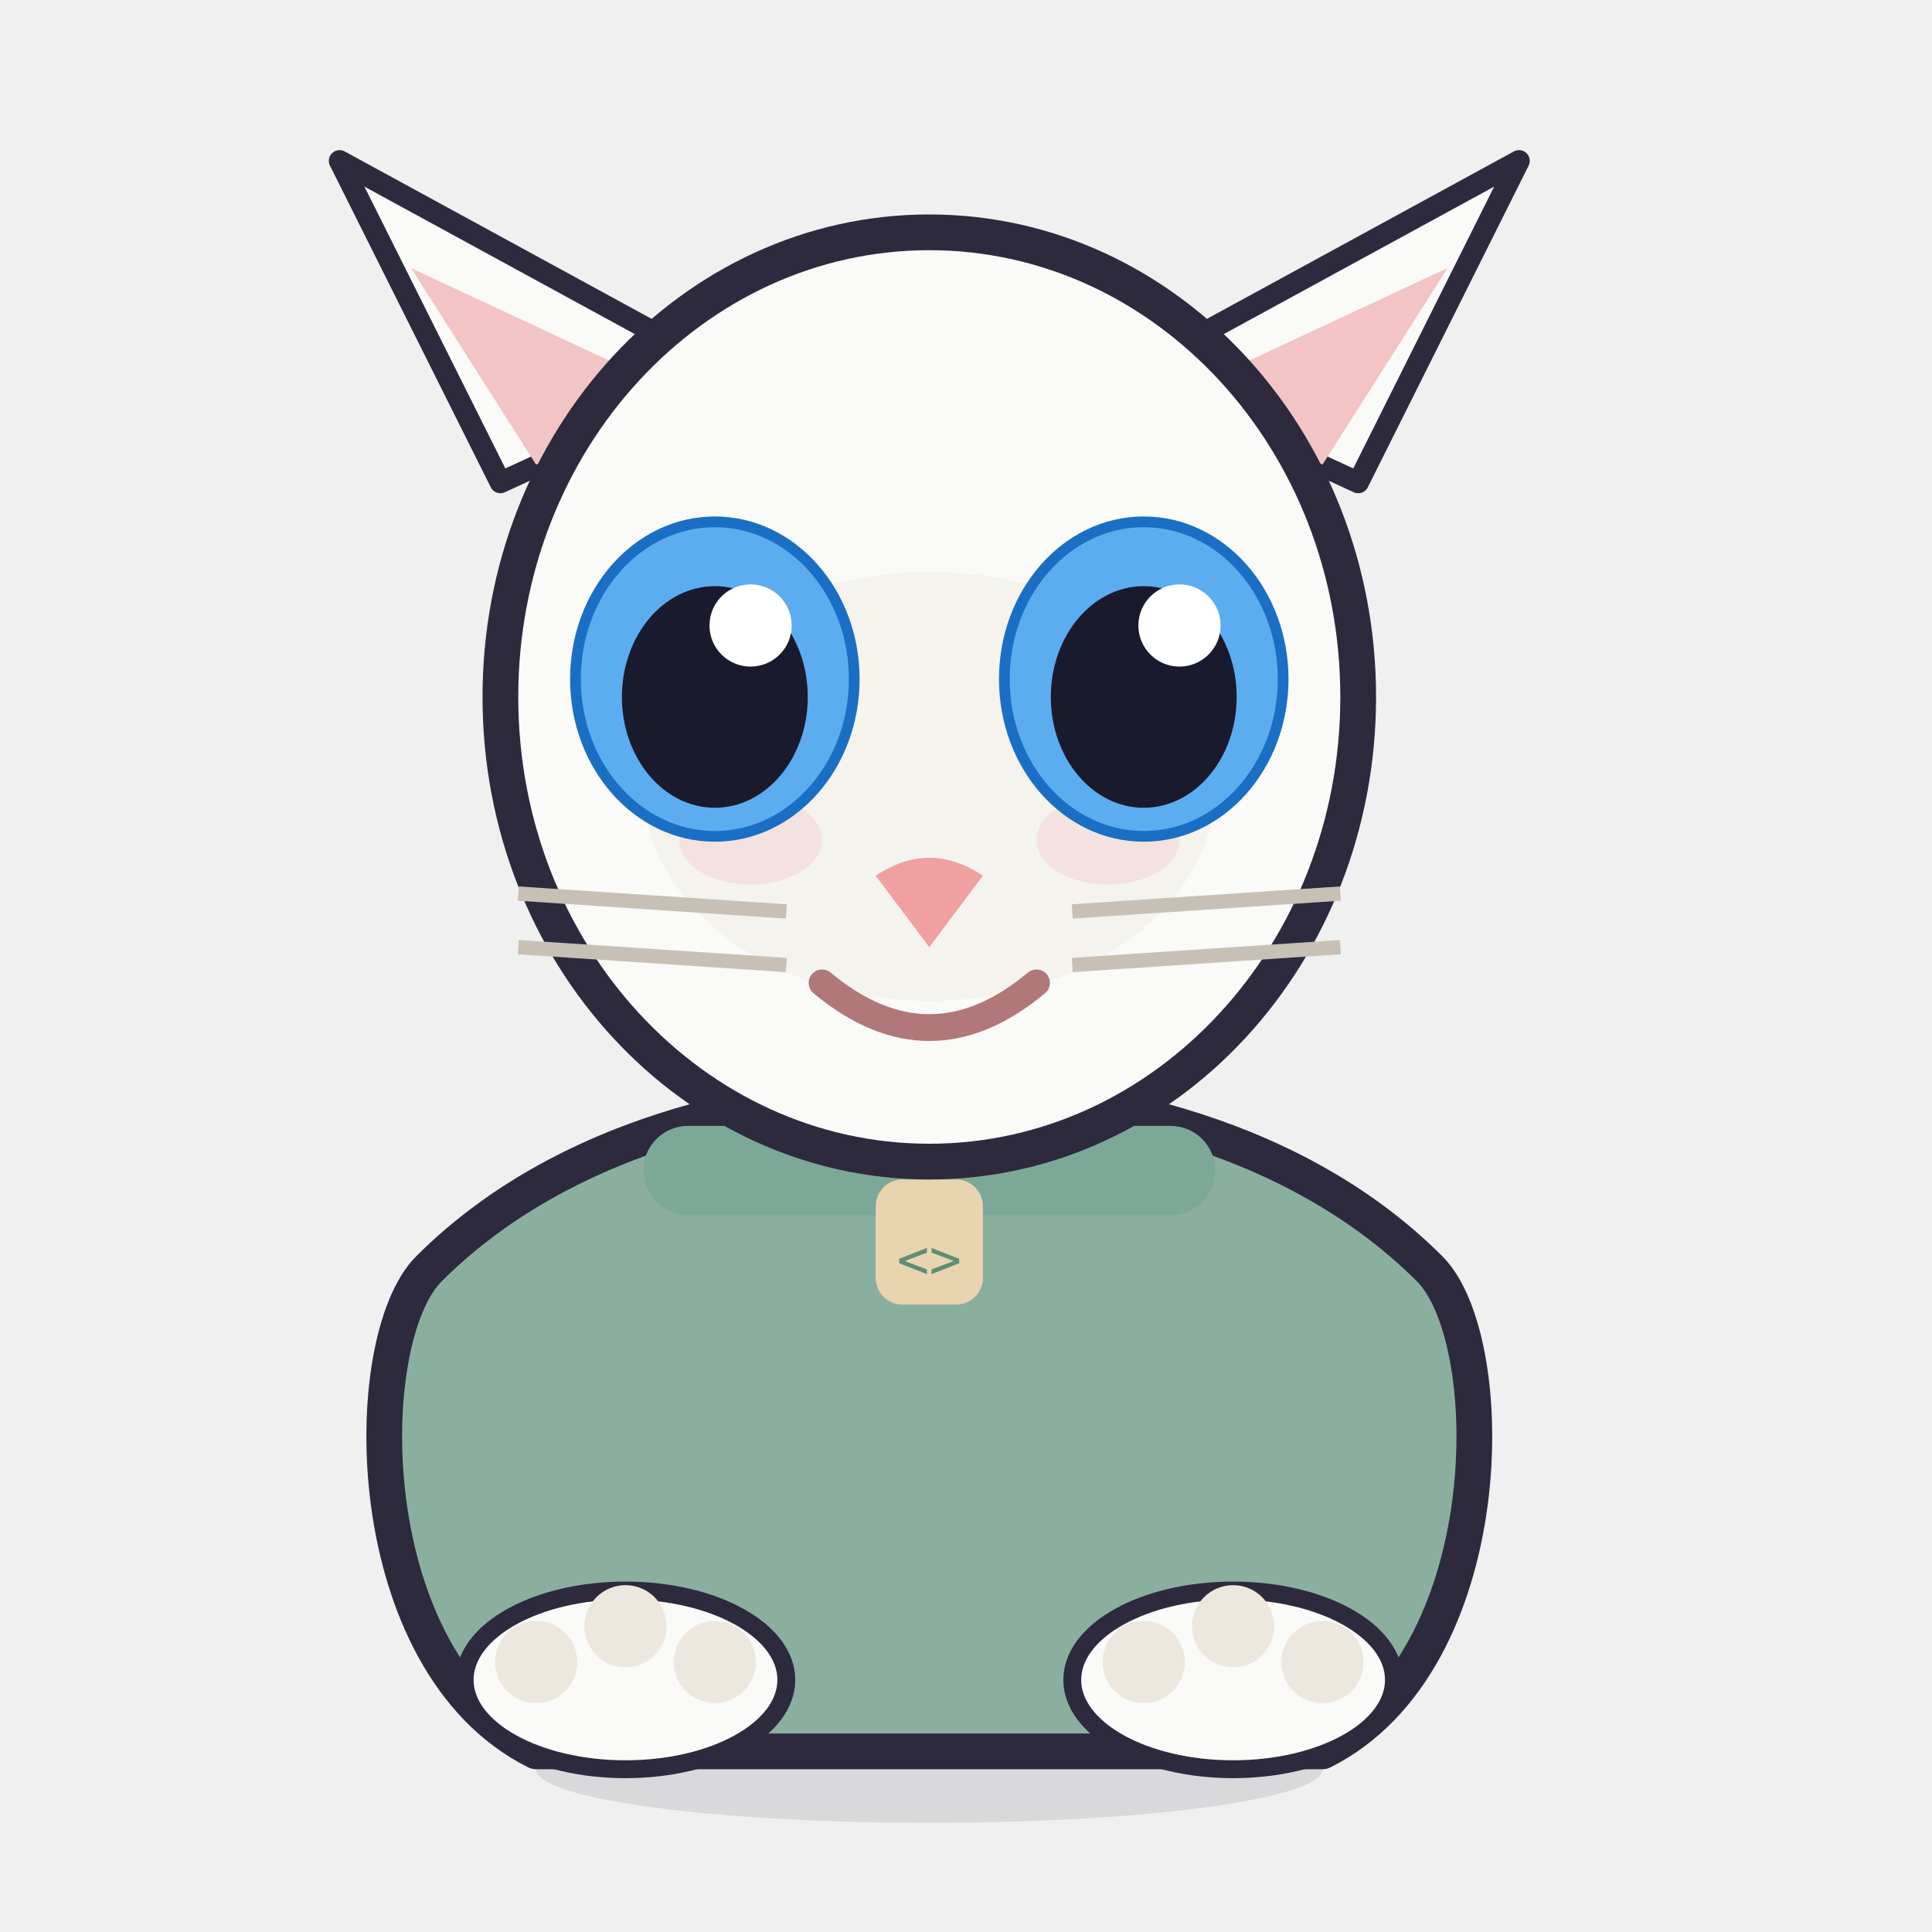
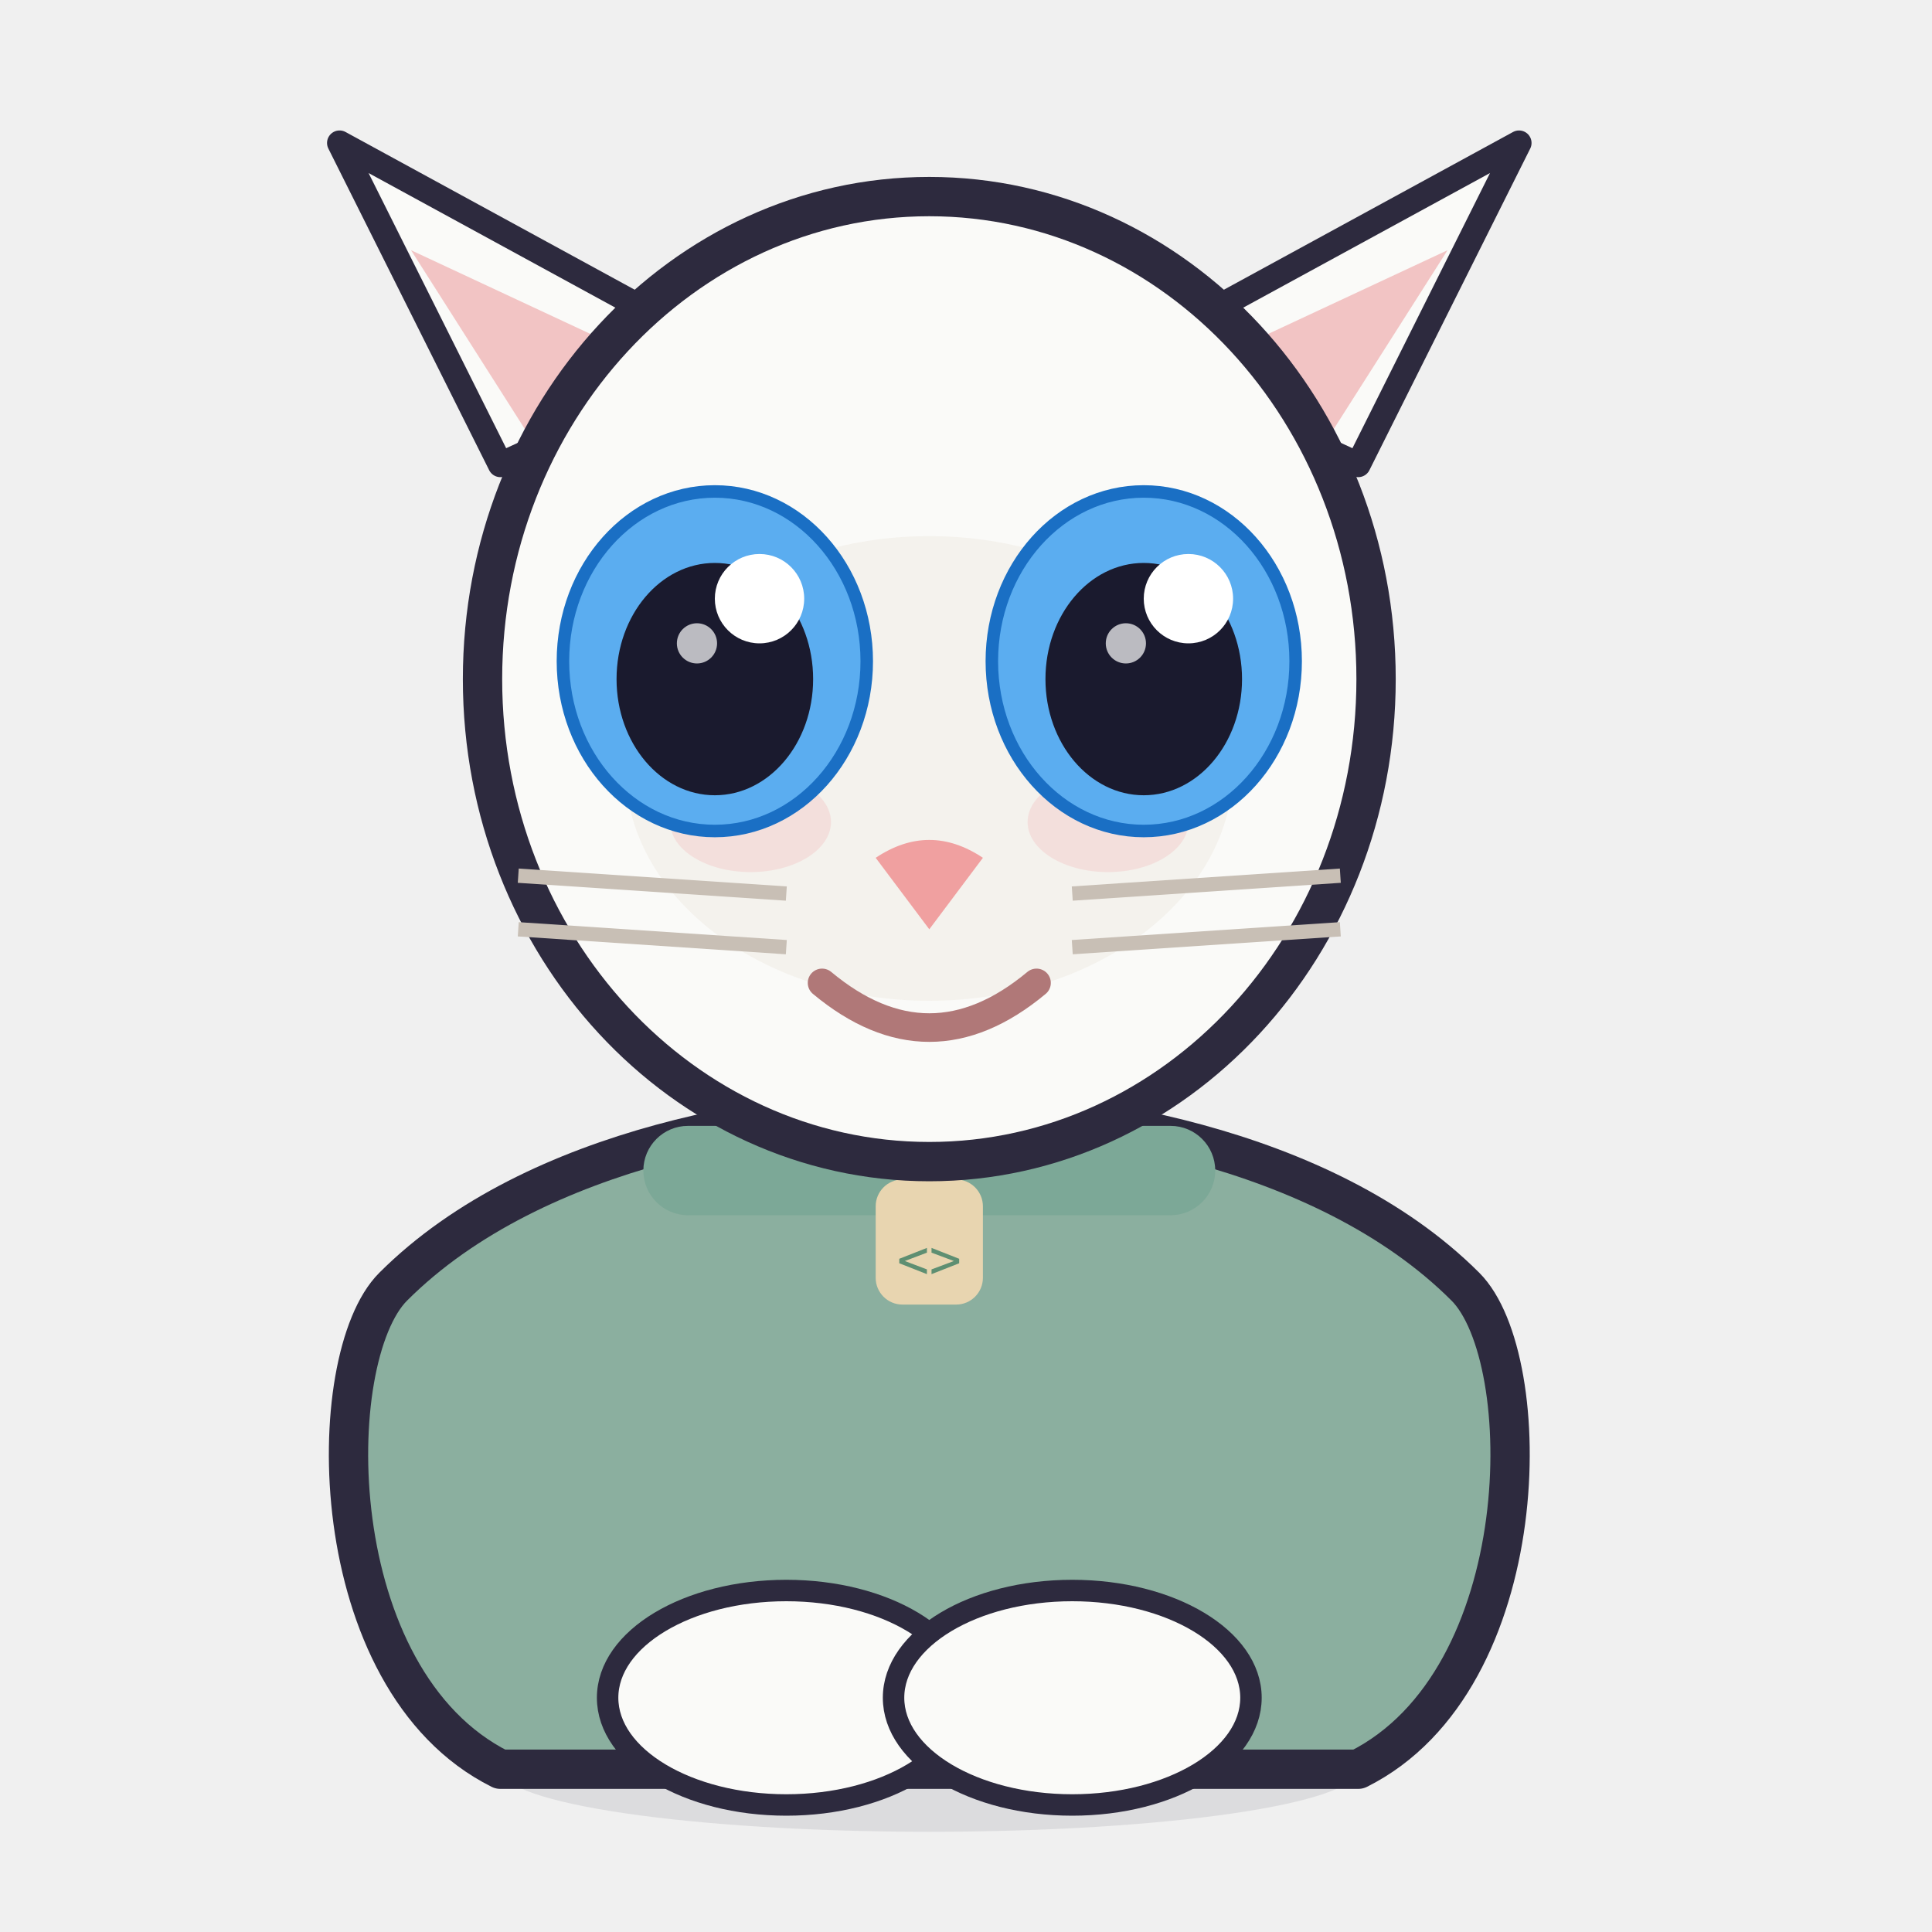
<svg xmlns="http://www.w3.org/2000/svg" viewBox="0 0 200 200" width="200" height="200" role="img" aria-label="Junior Casey style anchor">
  <g transform="scale(1.85) translate(2, 2)">
-     <ellipse cx="50" cy="97" rx="22" ry="3" fill="#2D2A3E" opacity="0.12" />
-     <path d="M22,69 C18,73 18,91 28,96 L72,96 C82,91 82,73 78,69 C70,61 58,59 50,59 C42,59 30,61 22,69 Z" fill="#8BAF9F" stroke="#2D2A3E" stroke-width="2" stroke-linejoin="round" />
-     <rect x="34" y="61" width="32" height="5" rx="2.5" fill="#7CA897" />
-     <rect x="47" y="64" width="6" height="7" rx="1.5" fill="#E8D5B0" />
-     <text x="50" y="69.5" text-anchor="middle" font-family="monospace" font-size="3" fill="#5E8F72">&lt;&gt;</text>
-     <ellipse cx="33" cy="92" rx="9" ry="5" fill="#FAFAF8" stroke="#2D2A3E" stroke-width="1" />
-     <circle cx="28" cy="91" r="2.3" fill="#EDE8DF" />
-     <circle cx="33" cy="89" r="2.3" fill="#EDE8DF" />
-     <circle cx="38" cy="91" r="2.3" fill="#EDE8DF" />
-     <ellipse cx="67" cy="92" rx="9" ry="5" fill="#FAFAF8" stroke="#2D2A3E" stroke-width="1" />
-     <circle cx="62" cy="91" r="2.3" fill="#EDE8DF" />
-     <circle cx="67" cy="89" r="2.3" fill="#EDE8DF" />
-     <circle cx="72" cy="91" r="2.3" fill="#EDE8DF" />
+     <ellipse cx="50" cy="97" rx="24" ry="3.5" fill="#2D2A3E" opacity="0.1" />
    <g>
-       <path d="M26,25 L17,7 L39,19 Z" fill="#FAFAF8" stroke="#2D2A3E" stroke-width="1.2" stroke-linejoin="round" />
-       <path d="M28,24 L21,13 L36,20 Z" fill="#F2C4C4" />
-       <path d="M74,25 L83,7 L61,19 Z" fill="#FAFAF8" stroke="#2D2A3E" stroke-width="1.2" stroke-linejoin="round" />
-       <path d="M72,24 L79,13 L64,20 Z" fill="#F2C4C4" />
-       <ellipse cx="50" cy="37" rx="24" ry="26" fill="#FAFAF8" stroke="#2D2A3E" stroke-width="2" stroke-linejoin="round" />
-       <ellipse cx="50" cy="42" rx="16" ry="12" fill="#EDE8DF" opacity="0.4" />
-       <ellipse cx="40" cy="45" rx="4" ry="2.5" fill="#F2C4C4" opacity="0.35" />
-       <ellipse cx="60" cy="45" rx="4" ry="2.5" fill="#F2C4C4" opacity="0.35" />
-       <ellipse cx="38" cy="36" rx="7.8" ry="8.8" fill="#5BADF0" stroke="#1A6FC4" stroke-width="0.6" />
-       <ellipse cx="38" cy="37" rx="5.2" ry="6.2" fill="#1A1A2E" />
-       <circle cx="40" cy="33" r="2.3" fill="#FFFFFF" />
-       <ellipse cx="62" cy="36" rx="7.8" ry="8.8" fill="#5BADF0" stroke="#1A6FC4" stroke-width="0.6" />
-       <ellipse cx="62" cy="37" rx="5.2" ry="6.2" fill="#1A1A2E" />
-       <circle cx="64" cy="33" r="2.3" fill="#FFFFFF" />
-       <path d="M47,47 L50 51 L53,47 Q50,45 47,47 Z" fill="#F0A0A0" />
-       <path d="M44,53 Q50,58 56,53" stroke="#B07878" stroke-width="1.5" fill="none" stroke-linecap="round" />
-       <line x1="27" y1="48" x2="42" y2="49" stroke="#C8BFB5" stroke-width="0.8" />
-       <line x1="27" y1="51" x2="42" y2="52" stroke="#C8BFB5" stroke-width="0.8" />
-       <line x1="58" y1="49" x2="73" y2="48" stroke="#C8BFB5" stroke-width="0.8" />
-       <line x1="58" y1="52" x2="73" y2="51" stroke="#C8BFB5" stroke-width="0.8" />
+       <path d="M20,70 C16,74 16,92 26,97 L74,97 C84,92 84,74 80,70 C72,62 58,60 50,60 C42,60 28,62 20,70 Z" fill="#8BAF9F" stroke="#2D2A3E" stroke-width="2.2" stroke-linejoin="round" />
+       <rect x="34" y="61" width="32" height="5" rx="2.5" fill="#7CA897" />
+       <rect x="47" y="64" width="6" height="7" rx="1.5" fill="#E8D5B0" />
+       <text x="50" y="69.5" text-anchor="middle" font-family="monospace" font-size="3" fill="#5E8F72">&lt;&gt;</text>
+       <ellipse cx="42" cy="93" rx="10" ry="6" fill="#FAFAF8" stroke="#2D2A3E" stroke-width="1.2" />
+       <ellipse cx="58" cy="93" rx="10" ry="6" fill="#FAFAF8" stroke="#2D2A3E" stroke-width="1.2" />
+       <g>
+         <path d="M26,24 L17,6 L39,18 Z" fill="#FAFAF8" stroke="#2D2A3E" stroke-width="1.4" stroke-linejoin="round" />
+         <path d="M28,23 L21,12 L36,19 Z" fill="#F2C4C4" />
+         <path d="M74,24 L83,6 L61,18 Z" fill="#FAFAF8" stroke="#2D2A3E" stroke-width="1.4" stroke-linejoin="round" />
+         <path d="M72,23 L79,12 L64,19 Z" fill="#F2C4C4" />
+         <ellipse cx="50" cy="36" rx="25" ry="27" fill="#FAFAF8" stroke="#2D2A3E" stroke-width="2.2" stroke-linejoin="round" />
+         <ellipse cx="50" cy="41" rx="17" ry="13" fill="#EDE8DF" opacity="0.45" />
+         <ellipse cx="40" cy="44" rx="4.5" ry="2.8" fill="#F2C4C4" opacity="0.4" />
+         <ellipse cx="60" cy="44" rx="4.5" ry="2.8" fill="#F2C4C4" opacity="0.4" />
+         <ellipse cx="38" cy="35" rx="8.5" ry="9.5" fill="#5BADF0" stroke="#1A6FC4" stroke-width="0.7" />
+         <ellipse cx="38" cy="36" rx="5.5" ry="6.5" fill="#1A1A2E" />
+         <circle cx="40.5" cy="31.5" r="2.5" fill="#FFFFFF" />
+         <circle cx="37" cy="34" r="1.125" fill="#FFFFFF" opacity="0.7" />
+         <ellipse cx="62" cy="35" rx="8.5" ry="9.5" fill="#5BADF0" stroke="#1A6FC4" stroke-width="0.7" />
+         <ellipse cx="62" cy="36" rx="5.5" ry="6.5" fill="#1A1A2E" />
+         <circle cx="64.5" cy="31.5" r="2.5" fill="#FFFFFF" />
+         <circle cx="61" cy="34" r="1.125" fill="#FFFFFF" opacity="0.7" />
+         <path d="M47,46 L50 50 L53,46 Q50,44 47,46 Z" fill="#F0A0A0" />
+         <path d="M44,53 Q50,58 56,53" stroke="#B07878" stroke-width="1.6" fill="none" stroke-linecap="round" />
+         <line x1="27" y1="47" x2="42" y2="48" stroke="#C8BFB5" stroke-width="0.8" />
+         <line x1="27" y1="50" x2="42" y2="51" stroke="#C8BFB5" stroke-width="0.8" />
+         <line x1="58" y1="48" x2="73" y2="47" stroke="#C8BFB5" stroke-width="0.8" />
+         <line x1="58" y1="51" x2="73" y2="50" stroke="#C8BFB5" stroke-width="0.8" />
+       </g>
    </g>
  </g>
</svg>
